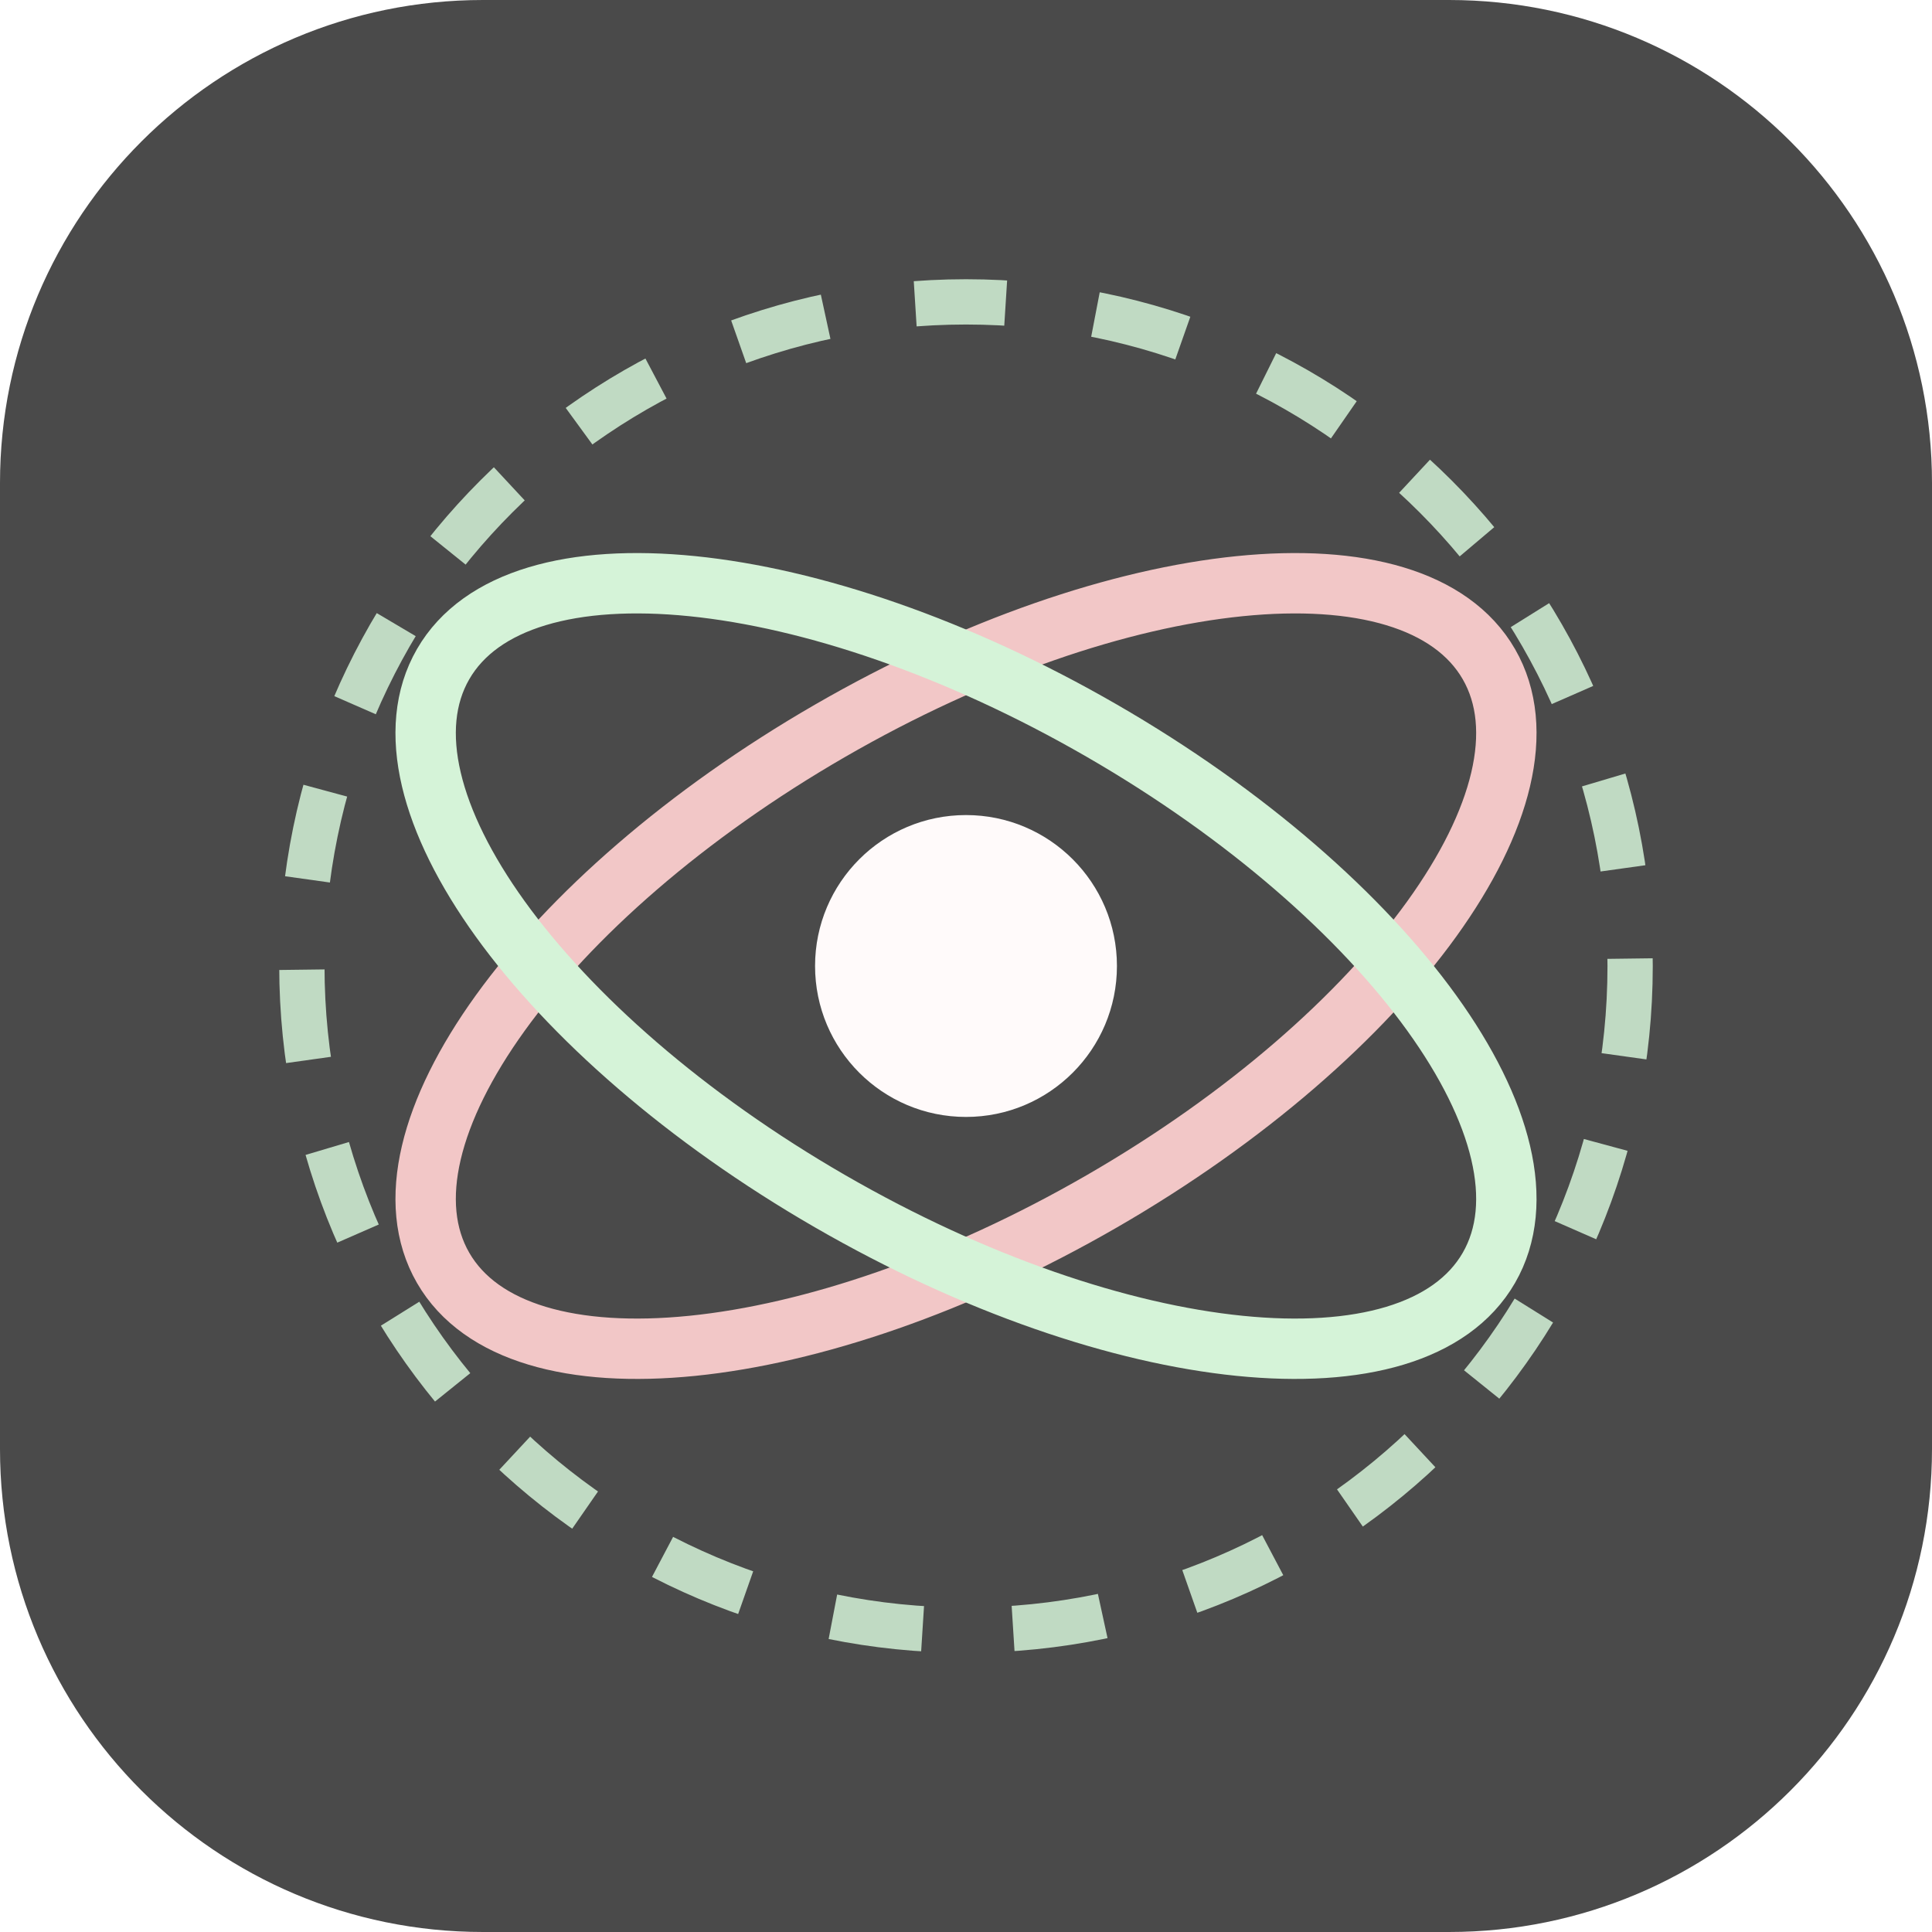
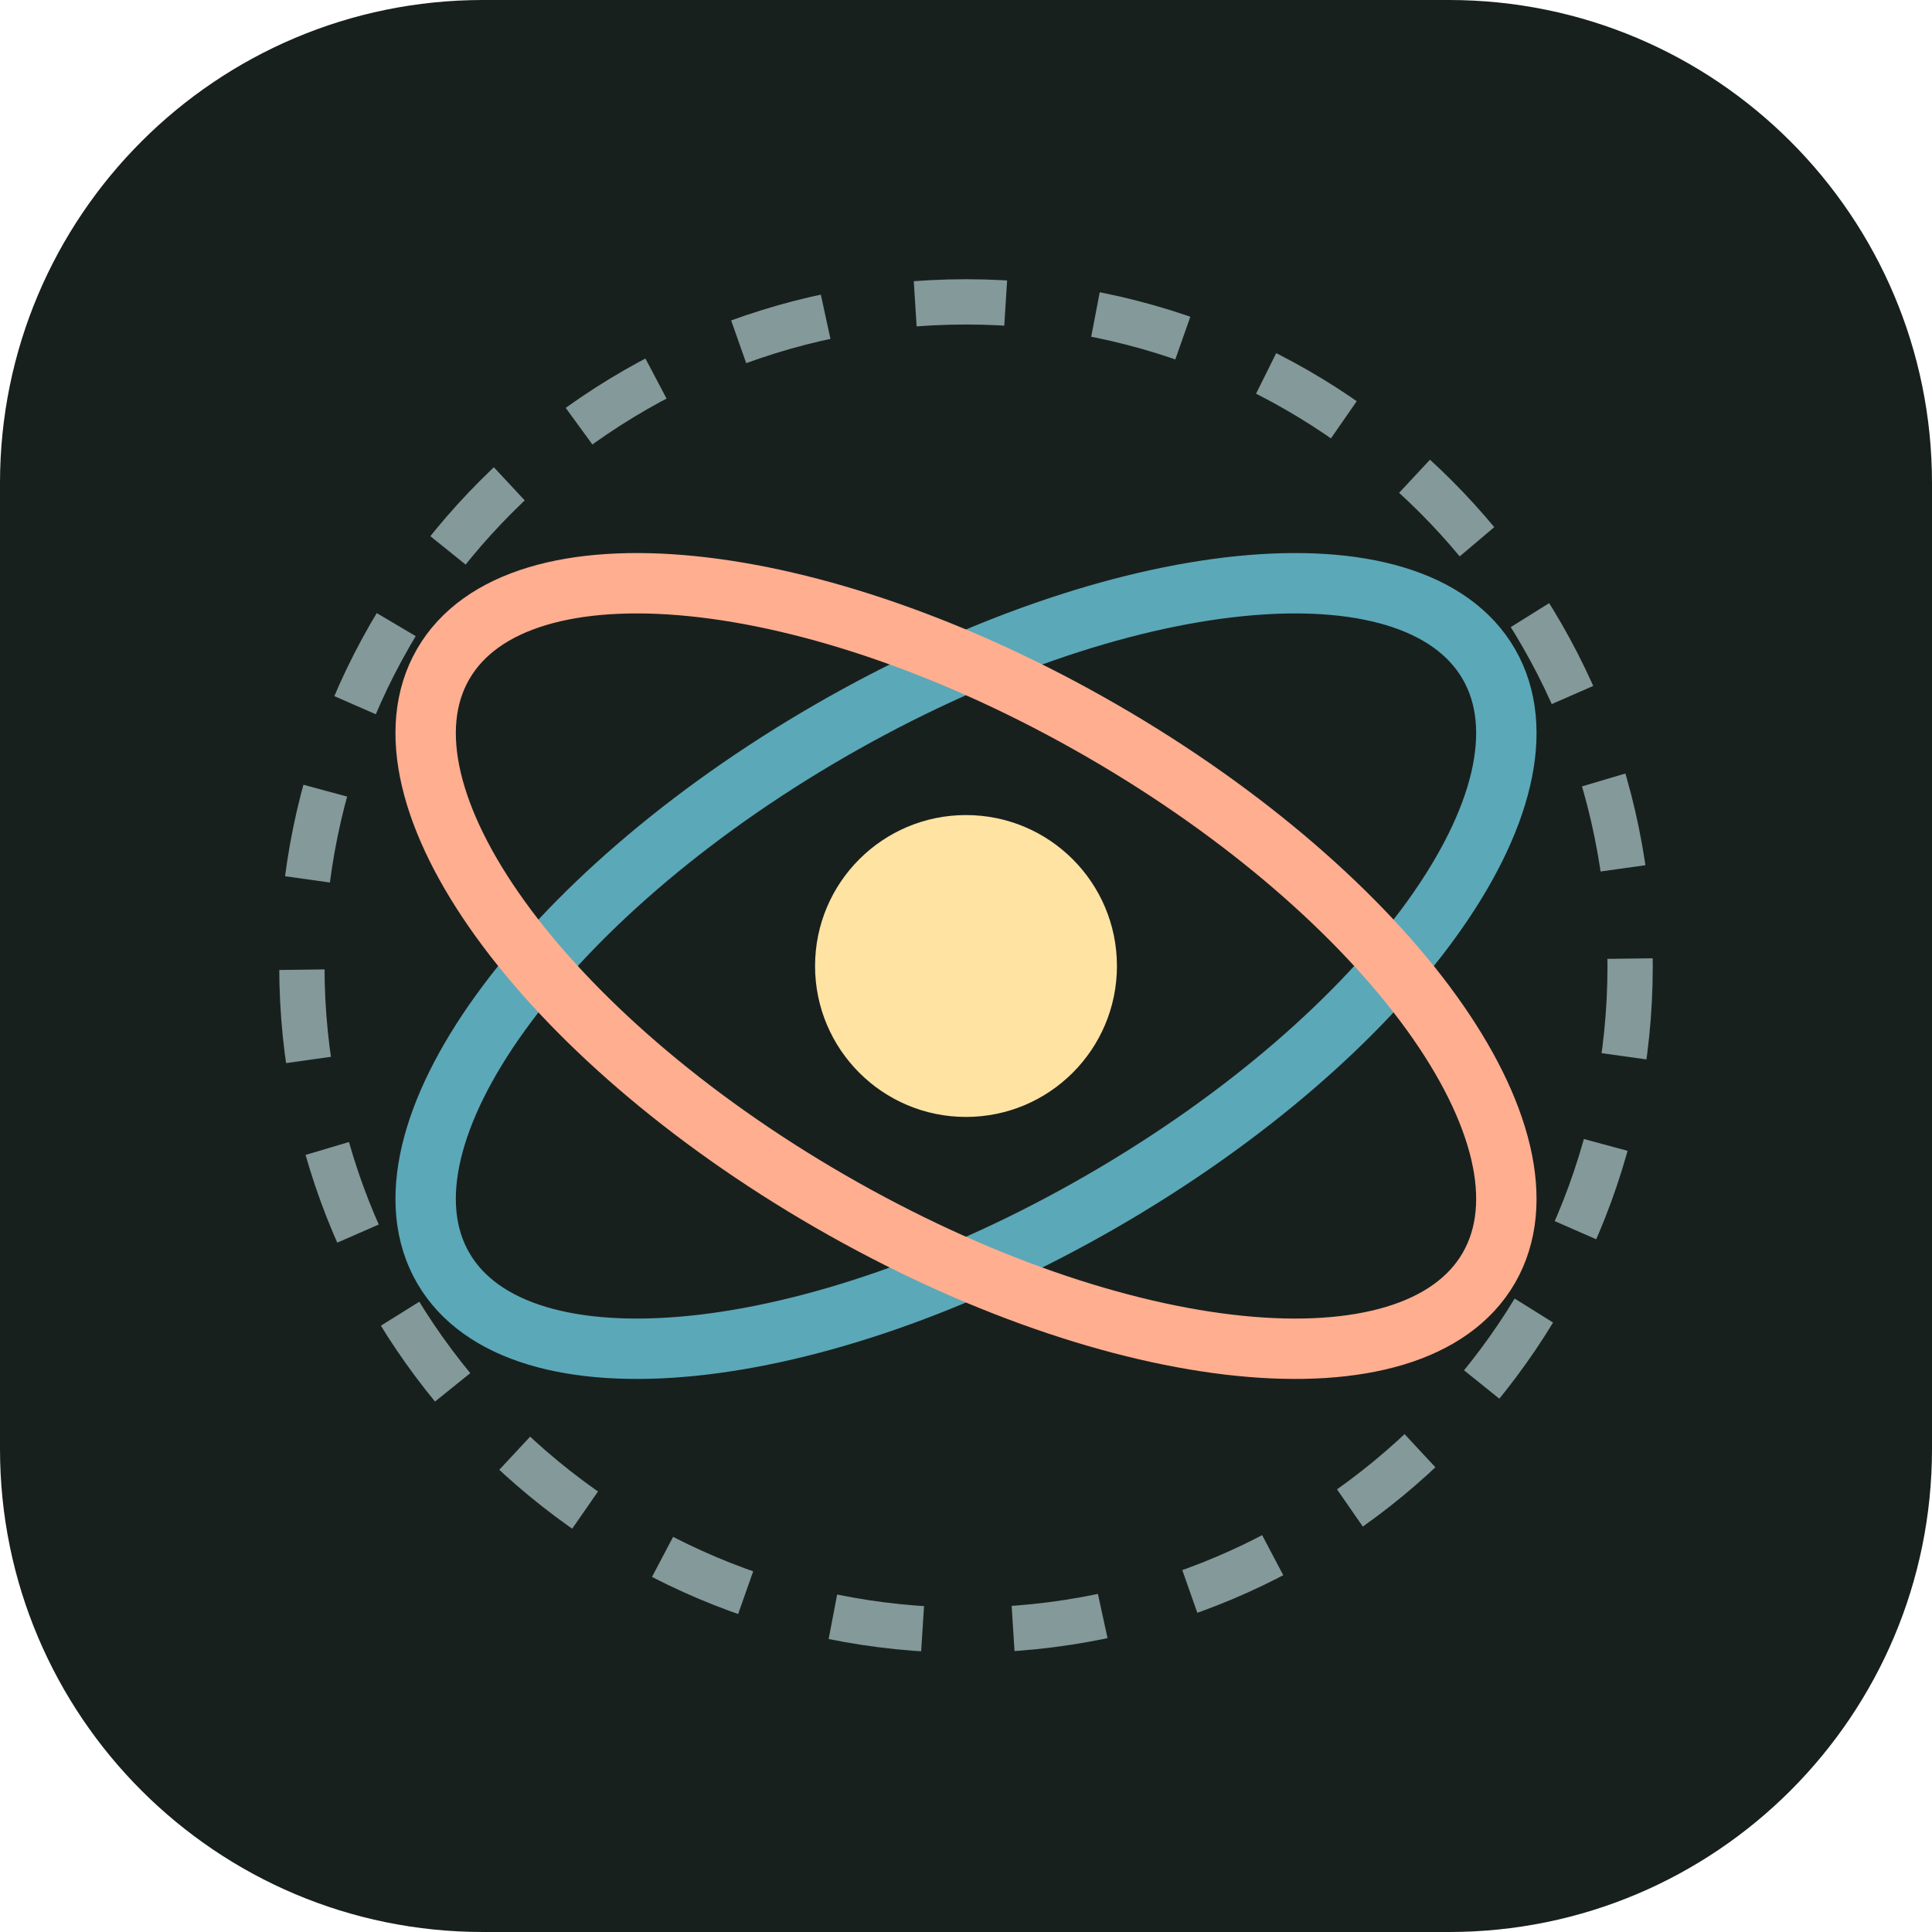
<svg xmlns="http://www.w3.org/2000/svg" viewBox="0 0 64 64">
-   <rect width="64" height="64" rx="16" fill="#4A4A4A" />
-   <circle cx="32" cy="32" r="22" fill="none" stroke="#D5F3D8" stroke-width="1.5" stroke-dasharray="3 3" opacity="0.85" />
-   <ellipse cx="32" cy="32" rx="20" ry="9" fill="none" stroke="#F2C7C7" stroke-width="2" transform="rotate(-30 32 32)" />
-   <ellipse cx="32" cy="32" rx="20" ry="9" fill="none" stroke="#D5F3D8" stroke-width="2" transform="rotate(30 32 32)" />
-   <circle cx="32" cy="32" r="5" fill="#FFFAFA" />
+   <rect width="64" height="64" rx="16" fill="#18201e" />
+   <circle cx="32" cy="32" r="22" fill="none" stroke="#cae9ed" stroke-width="1.5" stroke-dasharray="3 3" opacity="0.6" />
+   <ellipse cx="32" cy="32" rx="20" ry="9" fill="none" stroke="#5ba8b8" stroke-width="2" transform="rotate(-30 32 32)" />
+   <ellipse cx="32" cy="32" rx="20" ry="9" fill="none" stroke="#ffae90" stroke-width="2" transform="rotate(30 32 32)" />
+   <circle cx="32" cy="32" r="5" fill="#ffe3a3" />
</svg>
